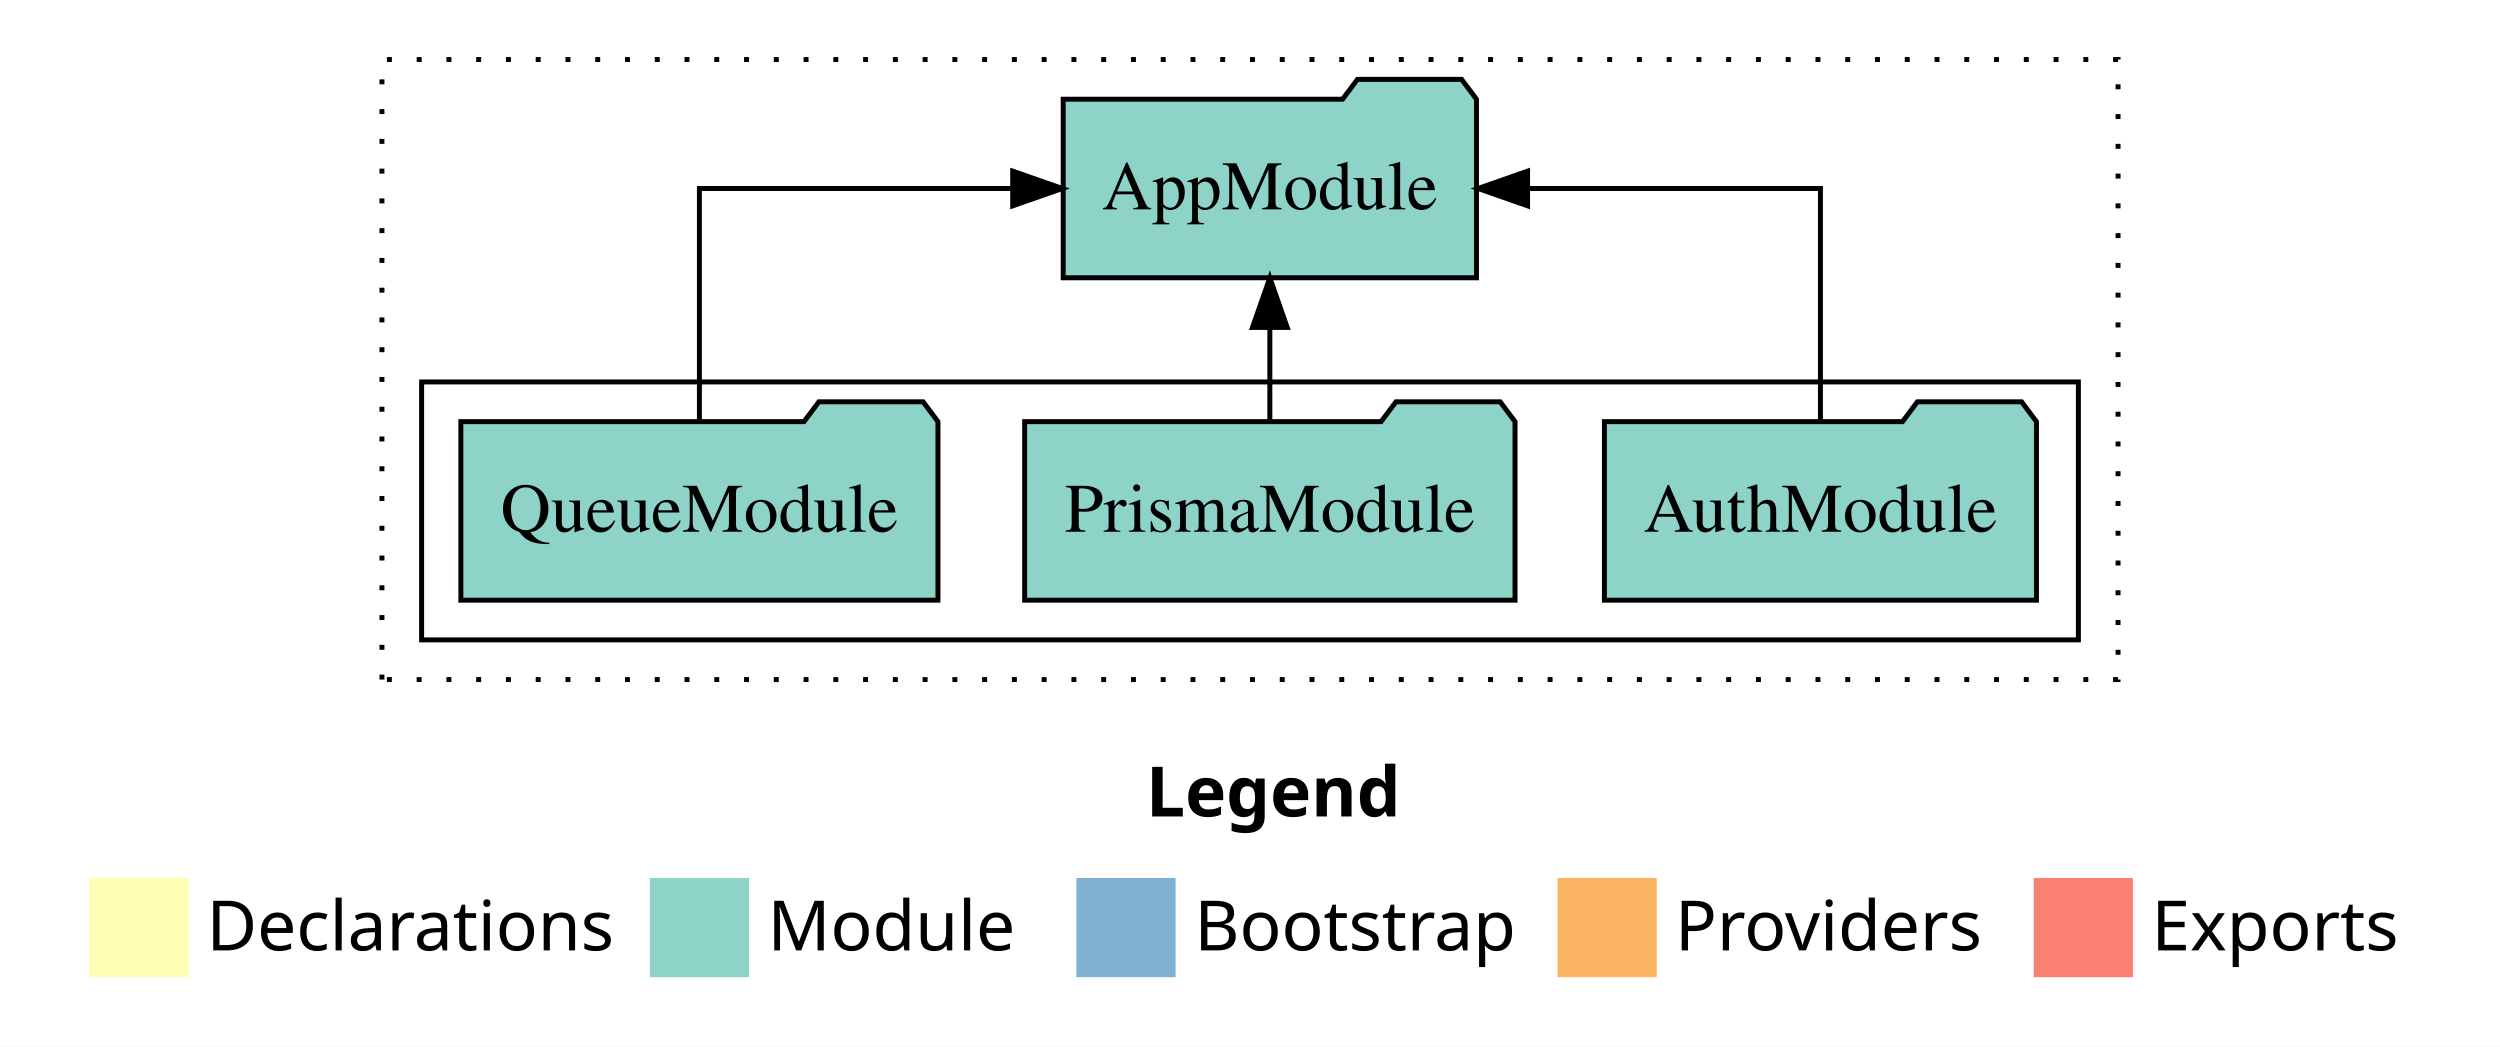
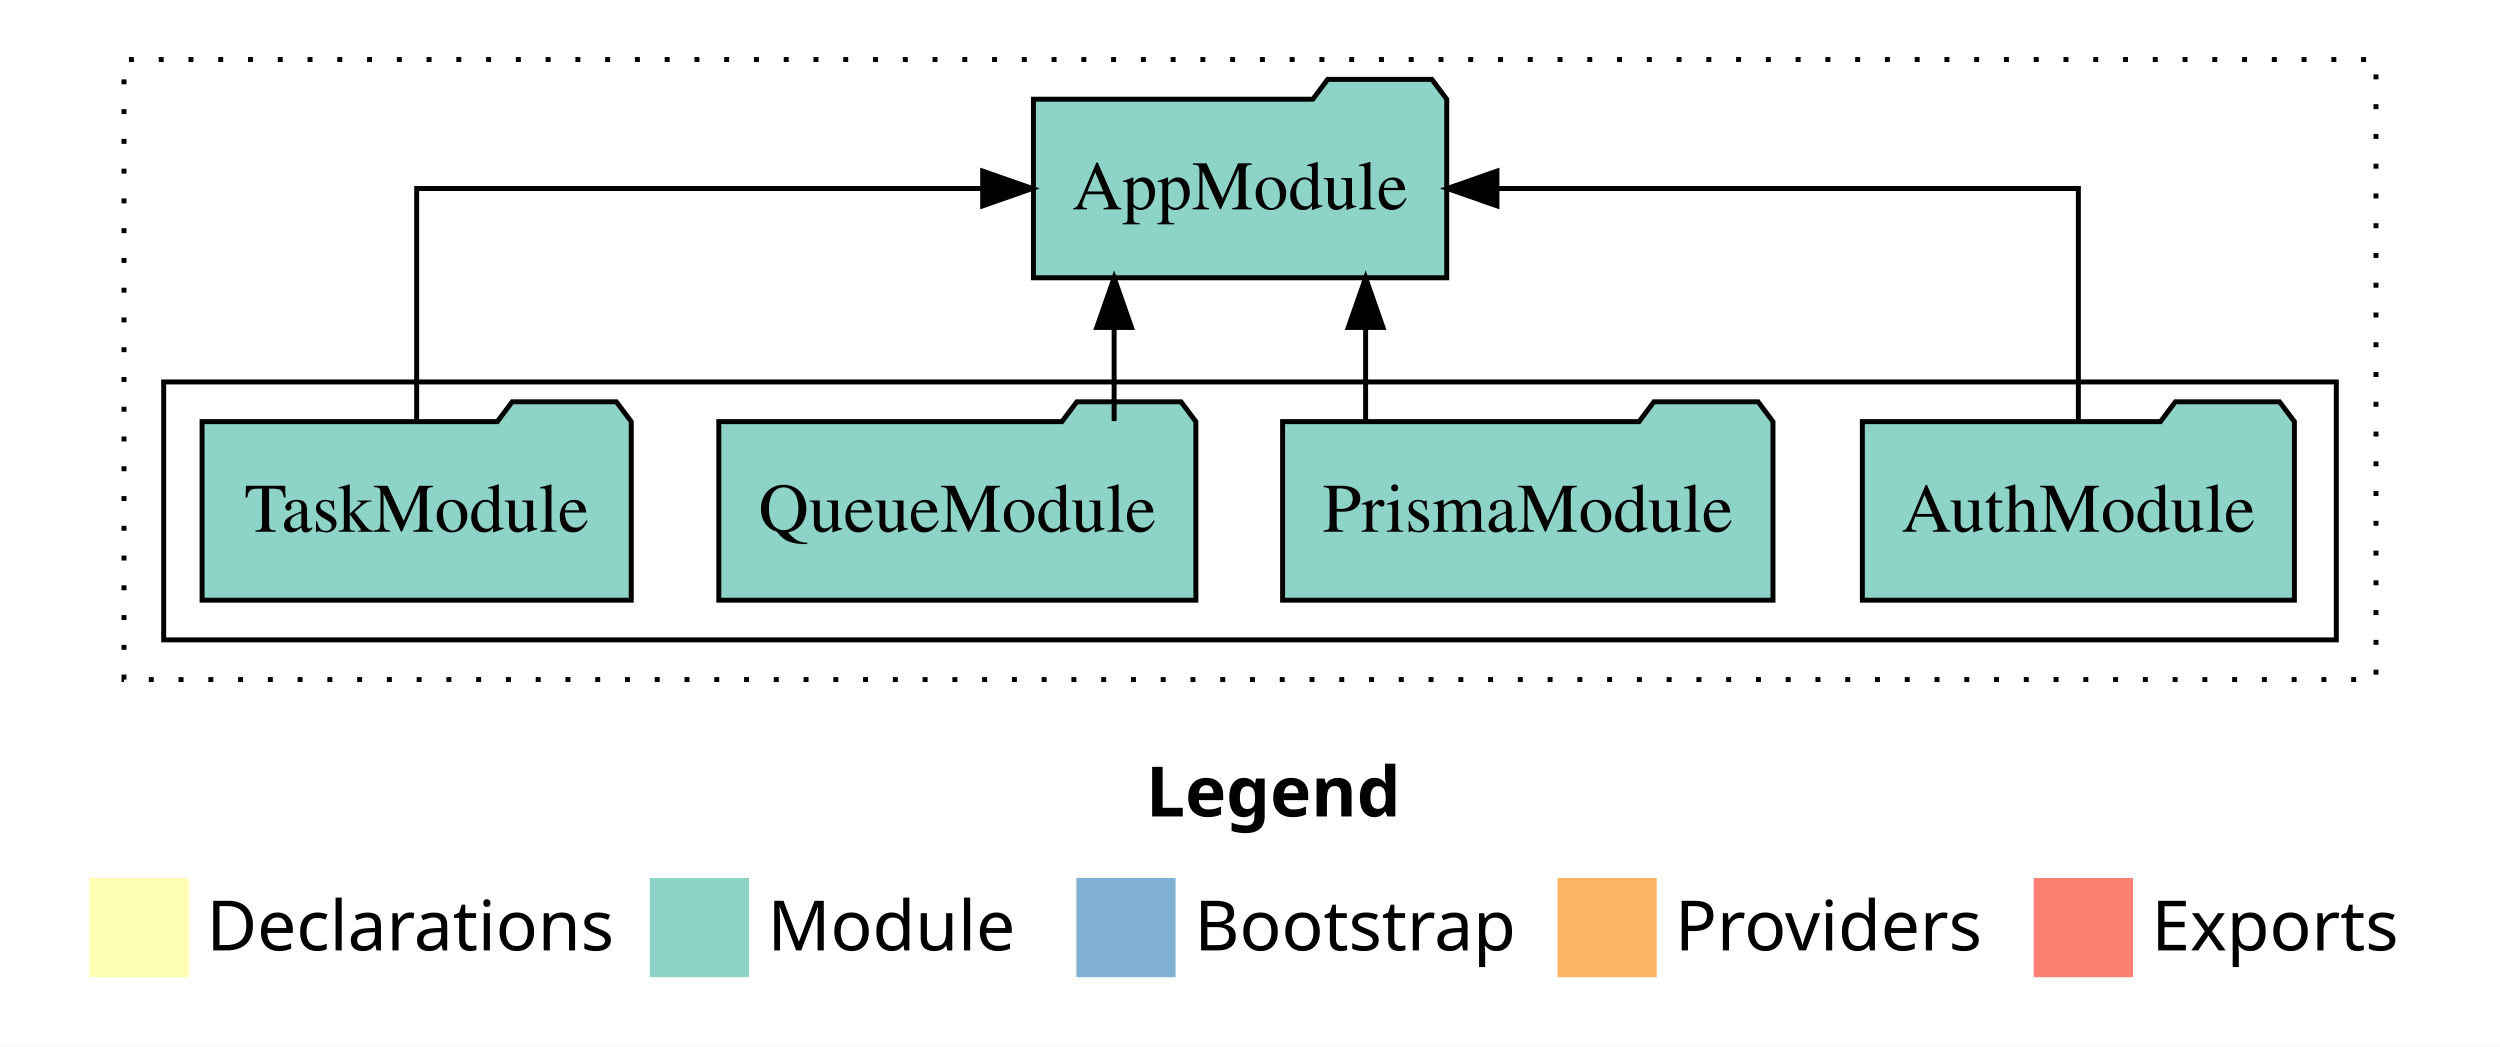
<svg xmlns="http://www.w3.org/2000/svg" width="504pt" height="211pt" viewBox="0.00 0.00 504.00 211.00">
  <g id="graph0" class="graph" transform="scale(1 1) rotate(0) translate(4 207)">
    <polygon fill="white" stroke="transparent" points="-4,4 -4,-207 500,-207 500,4 -4,4" />
    <text text-anchor="start" x="227.01" y="-42.4" font-family="Times-12" font-weight="bold" font-size="14.00">Legend</text>
    <polygon fill="#ffffb3" stroke="transparent" points="14,-10 14,-30 34,-30 34,-10 14,-10" />
    <text text-anchor="start" x="37.63" y="-15.4" font-family="Times-12" font-size="14.00">  Declarations</text>
    <polygon fill="#8dd3c7" stroke="transparent" points="127,-10 127,-30 147,-30 147,-10 127,-10" />
    <text text-anchor="start" x="150.73" y="-15.4" font-family="Times-12" font-size="14.00">  Module</text>
    <polygon fill="#80b1d3" stroke="transparent" points="213,-10 213,-30 233,-30 233,-10 213,-10" />
    <text text-anchor="start" x="236.78" y="-15.4" font-family="Times-12" font-size="14.00">  Bootstrap</text>
    <polygon fill="#fdb462" stroke="transparent" points="310,-10 310,-30 330,-30 330,-10 310,-10" />
    <text text-anchor="start" x="333.67" y="-15.4" font-family="Times-12" font-size="14.00">  Providers</text>
    <polygon fill="#fb8072" stroke="transparent" points="406,-10 406,-30 426,-30 426,-10 406,-10" />
    <text text-anchor="start" x="429.73" y="-15.4" font-family="Times-12" font-size="14.00">  Exports</text>
    <g id="clust1" class="cluster">
-       <polygon fill="none" stroke="black" stroke-dasharray="1,5" points="73,-70 73,-195 423,-195 423,-70 73,-70" />
+       <polygon fill="none" stroke="black" stroke-dasharray="1,5" points="21,-70 21,-195 475,-195 475,-70 21,-70" />
    </g>
    <g id="clust3" class="cluster">
-       <polygon fill="none" stroke="black" points="81,-78 81,-130 415,-130 415,-78 81,-78" />
+       <polygon fill="none" stroke="black" points="29,-78 29,-130 467,-130 467,-78 29,-78" />
    </g>
    <g id="node1" class="node">
-       <polygon fill="#8dd3c7" stroke="black" points="406.55,-122 403.55,-126 382.55,-126 379.55,-122 319.45,-122 319.45,-86 406.55,-86 406.55,-122" />
-       <text text-anchor="middle" x="363" y="-99.8" font-family="Times,serif" font-size="14.00">AuthModule</text>
+       <polygon fill="#8dd3c7" stroke="black" points="458.55,-122 455.55,-126 434.55,-126 431.55,-122 371.45,-122 371.45,-86 458.55,-86 458.55,-122" />
+       <text text-anchor="middle" x="415" y="-99.8" font-family="Times,serif" font-size="14.00">AuthModule</text>
+     </g>
+     <g id="node5" class="node">
+       <polygon fill="#8dd3c7" stroke="black" points="287.66,-187 284.66,-191 263.66,-191 260.66,-187 204.34,-187 204.34,-151 287.66,-151 287.66,-187" />
+       <text text-anchor="middle" x="246" y="-164.8" font-family="Times,serif" font-size="14.00">AppModule</text>
+     </g>
+     <g id="edge1" class="edge">
+       <path fill="none" stroke="black" d="M415,-122.11C415,-141.34 415,-169 415,-169 415,-169 297.78,-169 297.78,-169" />
+       <polygon fill="black" stroke="black" points="297.78,-165.5 287.78,-169 297.78,-172.5 297.78,-165.5" />
+     </g>
+     <g id="node2" class="node">
+       <polygon fill="#8dd3c7" stroke="black" points="353.43,-122 350.43,-126 329.43,-126 326.43,-122 254.57,-122 254.57,-86 353.43,-86 353.43,-122" />
+       <text text-anchor="middle" x="304" y="-99.8" font-family="Times,serif" font-size="14.00">PrismaModule</text>
+     </g>
+     <g id="edge2" class="edge">
+       <path fill="none" stroke="black" d="M271.31,-122.11C271.31,-122.11 271.31,-140.99 271.31,-140.99" />
+       <polygon fill="black" stroke="black" points="267.81,-140.99 271.31,-150.99 274.81,-140.99 267.81,-140.99" />
+     </g>
+     <g id="node3" class="node">
+       <polygon fill="#8dd3c7" stroke="black" points="237.09,-122 234.09,-126 213.09,-126 210.09,-122 140.91,-122 140.91,-86 237.09,-86 237.09,-122" />
+       <text text-anchor="middle" x="189" y="-99.8" font-family="Times,serif" font-size="14.00">QueueModule</text>
+     </g>
+     <g id="edge3" class="edge">
+       <path fill="none" stroke="black" d="M220.61,-122.11C220.61,-122.11 220.61,-140.99 220.61,-140.99" />
+       <polygon fill="black" stroke="black" points="217.11,-140.99 220.61,-150.99 224.11,-140.99 217.11,-140.99" />
    </g>
    <g id="node4" class="node">
-       <polygon fill="#8dd3c7" stroke="black" points="293.66,-187 290.66,-191 269.66,-191 266.66,-187 210.34,-187 210.34,-151 293.66,-151 293.66,-187" />
-       <text text-anchor="middle" x="252" y="-164.8" font-family="Times,serif" font-size="14.00">AppModule</text>
+       <polygon fill="#8dd3c7" stroke="black" points="123.26,-122 120.26,-126 99.26,-126 96.26,-122 36.74,-122 36.74,-86 123.26,-86 123.26,-122" />
+       <text text-anchor="middle" x="80" y="-99.8" font-family="Times,serif" font-size="14.00">TaskModule</text>
    </g>
-     <g id="edge1" class="edge">
-       <path fill="none" stroke="black" d="M363,-122.11C363,-141.34 363,-169 363,-169 363,-169 303.96,-169 303.96,-169" />
-       <polygon fill="black" stroke="black" points="303.96,-165.5 293.96,-169 303.96,-172.5 303.96,-165.5" />
-     </g>
-     <g id="node2" class="node">
-       <polygon fill="#8dd3c7" stroke="black" points="301.43,-122 298.43,-126 277.43,-126 274.43,-122 202.57,-122 202.57,-86 301.43,-86 301.43,-122" />
-       <text text-anchor="middle" x="252" y="-99.8" font-family="Times,serif" font-size="14.00">PrismaModule</text>
-     </g>
-     <g id="edge2" class="edge">
-       <path fill="none" stroke="black" d="M252,-122.11C252,-122.11 252,-140.99 252,-140.99" />
-       <polygon fill="black" stroke="black" points="248.5,-140.99 252,-150.99 255.5,-140.99 248.5,-140.99" />
-     </g>
-     <g id="node3" class="node">
-       <polygon fill="#8dd3c7" stroke="black" points="185.09,-122 182.09,-126 161.09,-126 158.09,-122 88.91,-122 88.91,-86 185.09,-86 185.09,-122" />
-       <text text-anchor="middle" x="137" y="-99.8" font-family="Times,serif" font-size="14.00">QueueModule</text>
-     </g>
-     <g id="edge3" class="edge">
-       <path fill="none" stroke="black" d="M137,-122.11C137,-141.34 137,-169 137,-169 137,-169 200.16,-169 200.16,-169" />
-       <polygon fill="black" stroke="black" points="200.16,-172.5 210.16,-169 200.16,-165.5 200.16,-172.5" />
+     <g id="edge4" class="edge">
+       <path fill="none" stroke="black" d="M80,-122.11C80,-141.34 80,-169 80,-169 80,-169 194.11,-169 194.11,-169" />
+       <polygon fill="black" stroke="black" points="194.11,-172.5 204.11,-169 194.11,-165.5 194.11,-172.5" />
    </g>
  </g>
</svg>
